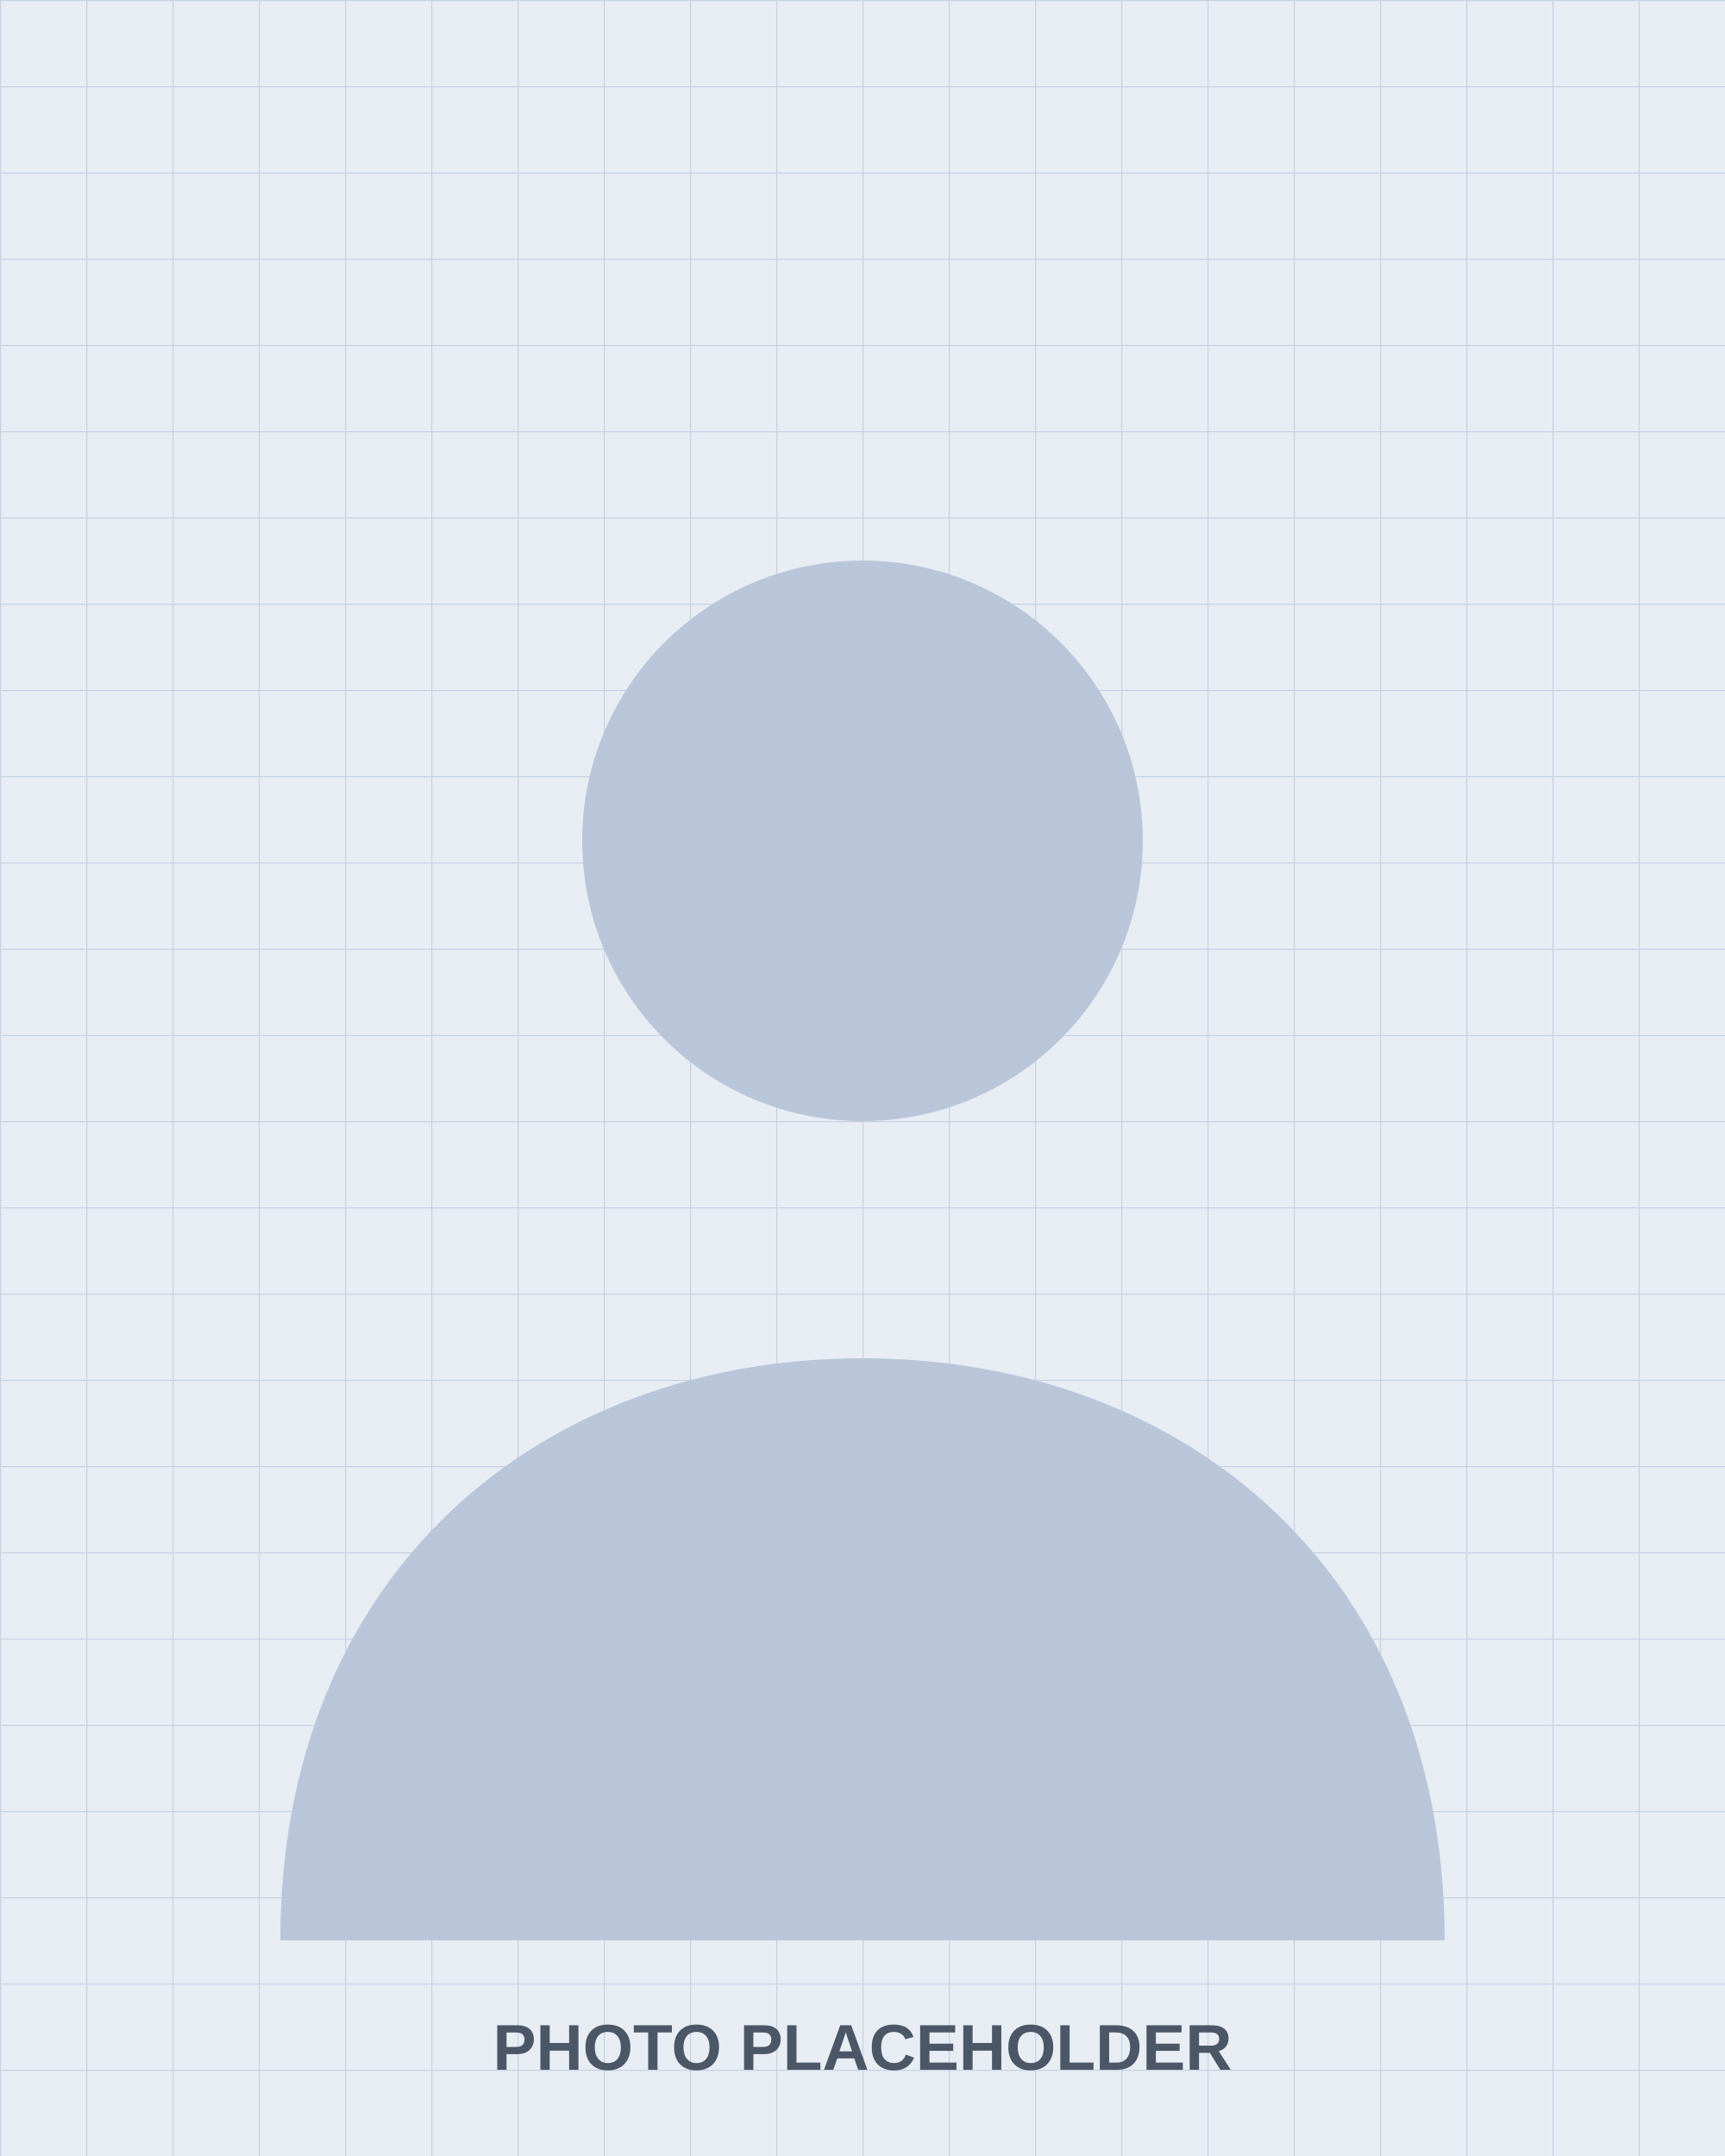
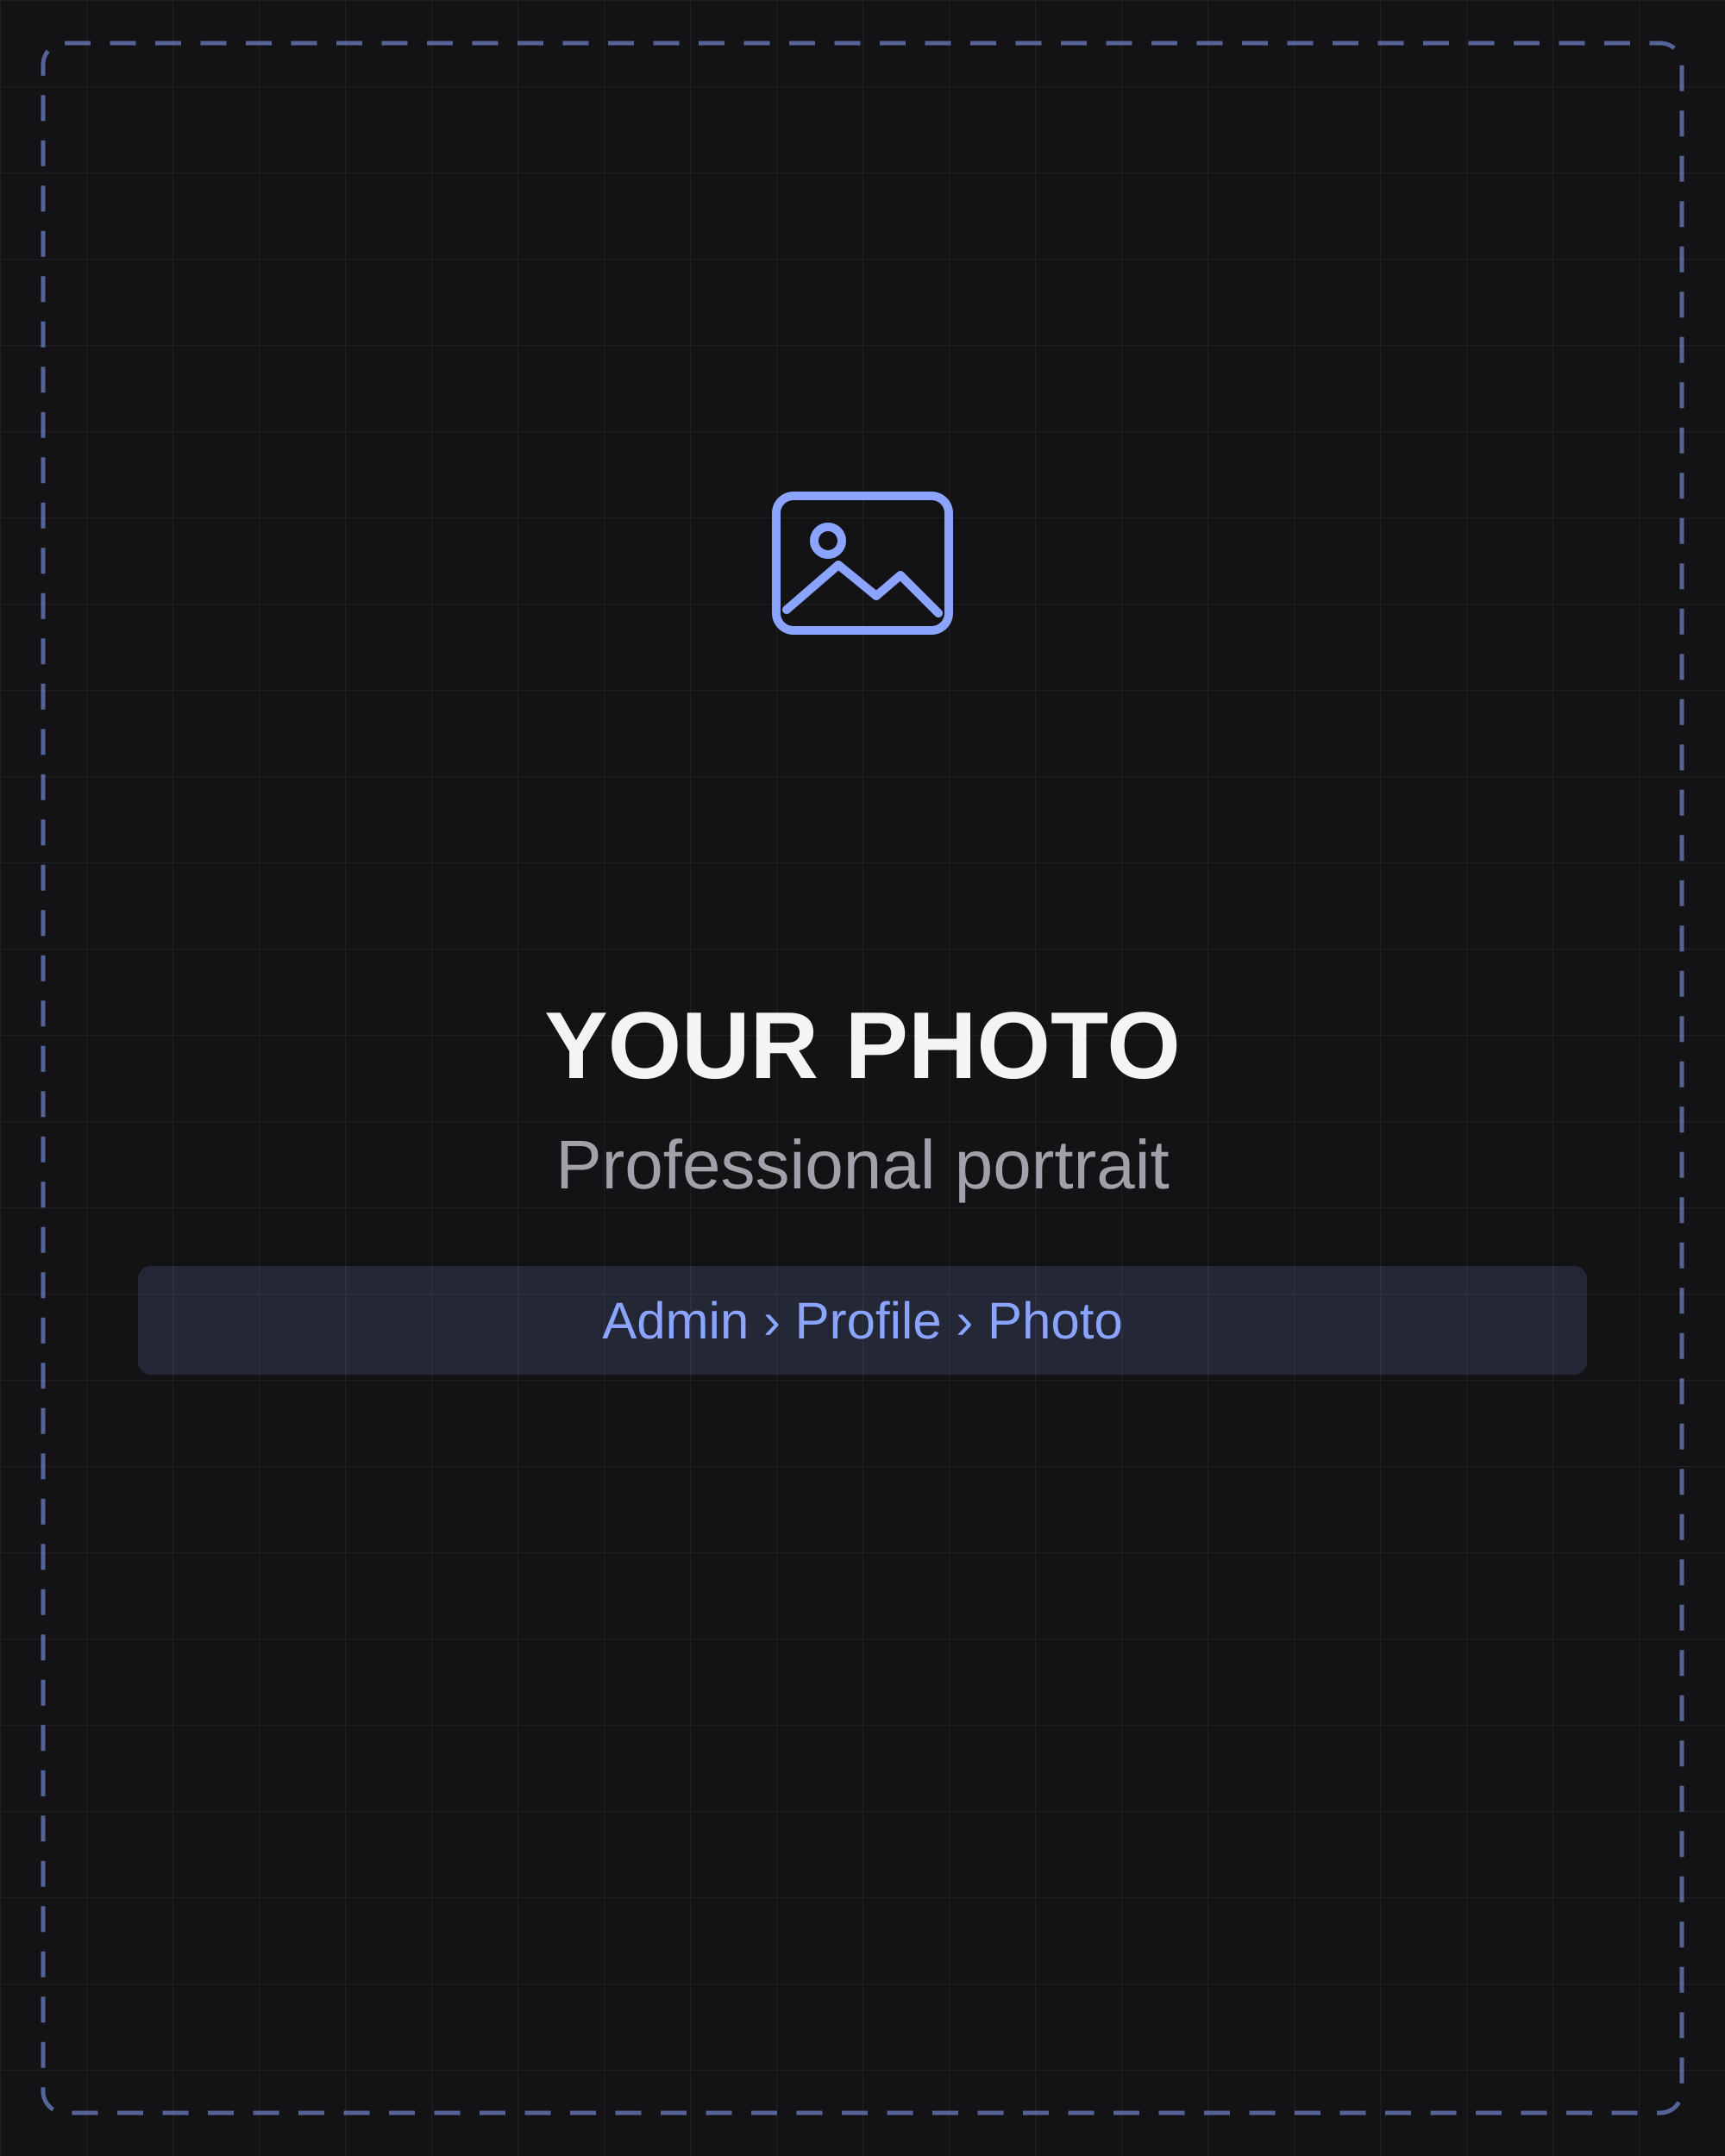
<svg xmlns="http://www.w3.org/2000/svg" viewBox="0 0 800 1000" width="800" height="1000">
  <defs>
    <pattern id="g" width="40" height="40" patternUnits="userSpaceOnUse">
-       <path d="M40 0H0V40" fill="none" stroke="#C5D1E4" />
+       <path d="M40 0H0V40" fill="none" stroke="#1E1E23" stroke-width="1" />
    </pattern>
  </defs>
-   <rect width="800" height="1000" fill="#E8EDF4" />
+   <rect width="800" height="1000" fill="#131316" />
  <rect width="800" height="1000" fill="url(#g)" />
-   <circle cx="400" cy="390" r="130" fill="#B9C6DA" />
-   <path d="M130 900c0-170 120-270 270-270s270 100 270 270z" fill="#B9C6DA" />
-   <text x="400" y="960" text-anchor="middle" font-family="Arial,sans-serif" font-size="30" font-weight="700" fill="#4B5666">PHOTO PLACEHOLDER</text>
+   <rect x="20" y="20" width="760" height="960" rx="10" fill="none" stroke="#8AA4FF" stroke-opacity=".55" stroke-width="2" stroke-dasharray="12 9" />
+   <g transform="translate(360 230)" fill="none" stroke="#8AA4FF" stroke-width="4" stroke-linecap="round" stroke-linejoin="round">
+     <rect width="80" height="62.4" rx="8" />
+     <circle cx="24" cy="20.8" r="6.4" />
+     <path d="M4.8 52.8L28.8 32L46.4 46.4L57.6 36.8L75.2 54.4" />
+   </g>
+   <text x="50%" y="500" text-anchor="middle" font-family="Arial,Helvetica,sans-serif" font-size="44" font-weight="700" fill="#F4F4F5">YOUR PHOTO</text>
+   <text x="50%" y="551.2" text-anchor="middle" font-family="Arial,Helvetica,sans-serif" font-size="32" fill="#A1A1AA">Professional portrait</text>
+   <rect x="64" y="587.2" width="672" height="50.4" rx="6" fill="#8AA4FF" fill-opacity=".14" />
+   <text x="50%" y="620.8" text-anchor="middle" font-family="Arial,Helvetica,sans-serif" font-size="24" fill="#8AA4FF">Admin › Profile › Photo</text>
</svg>
